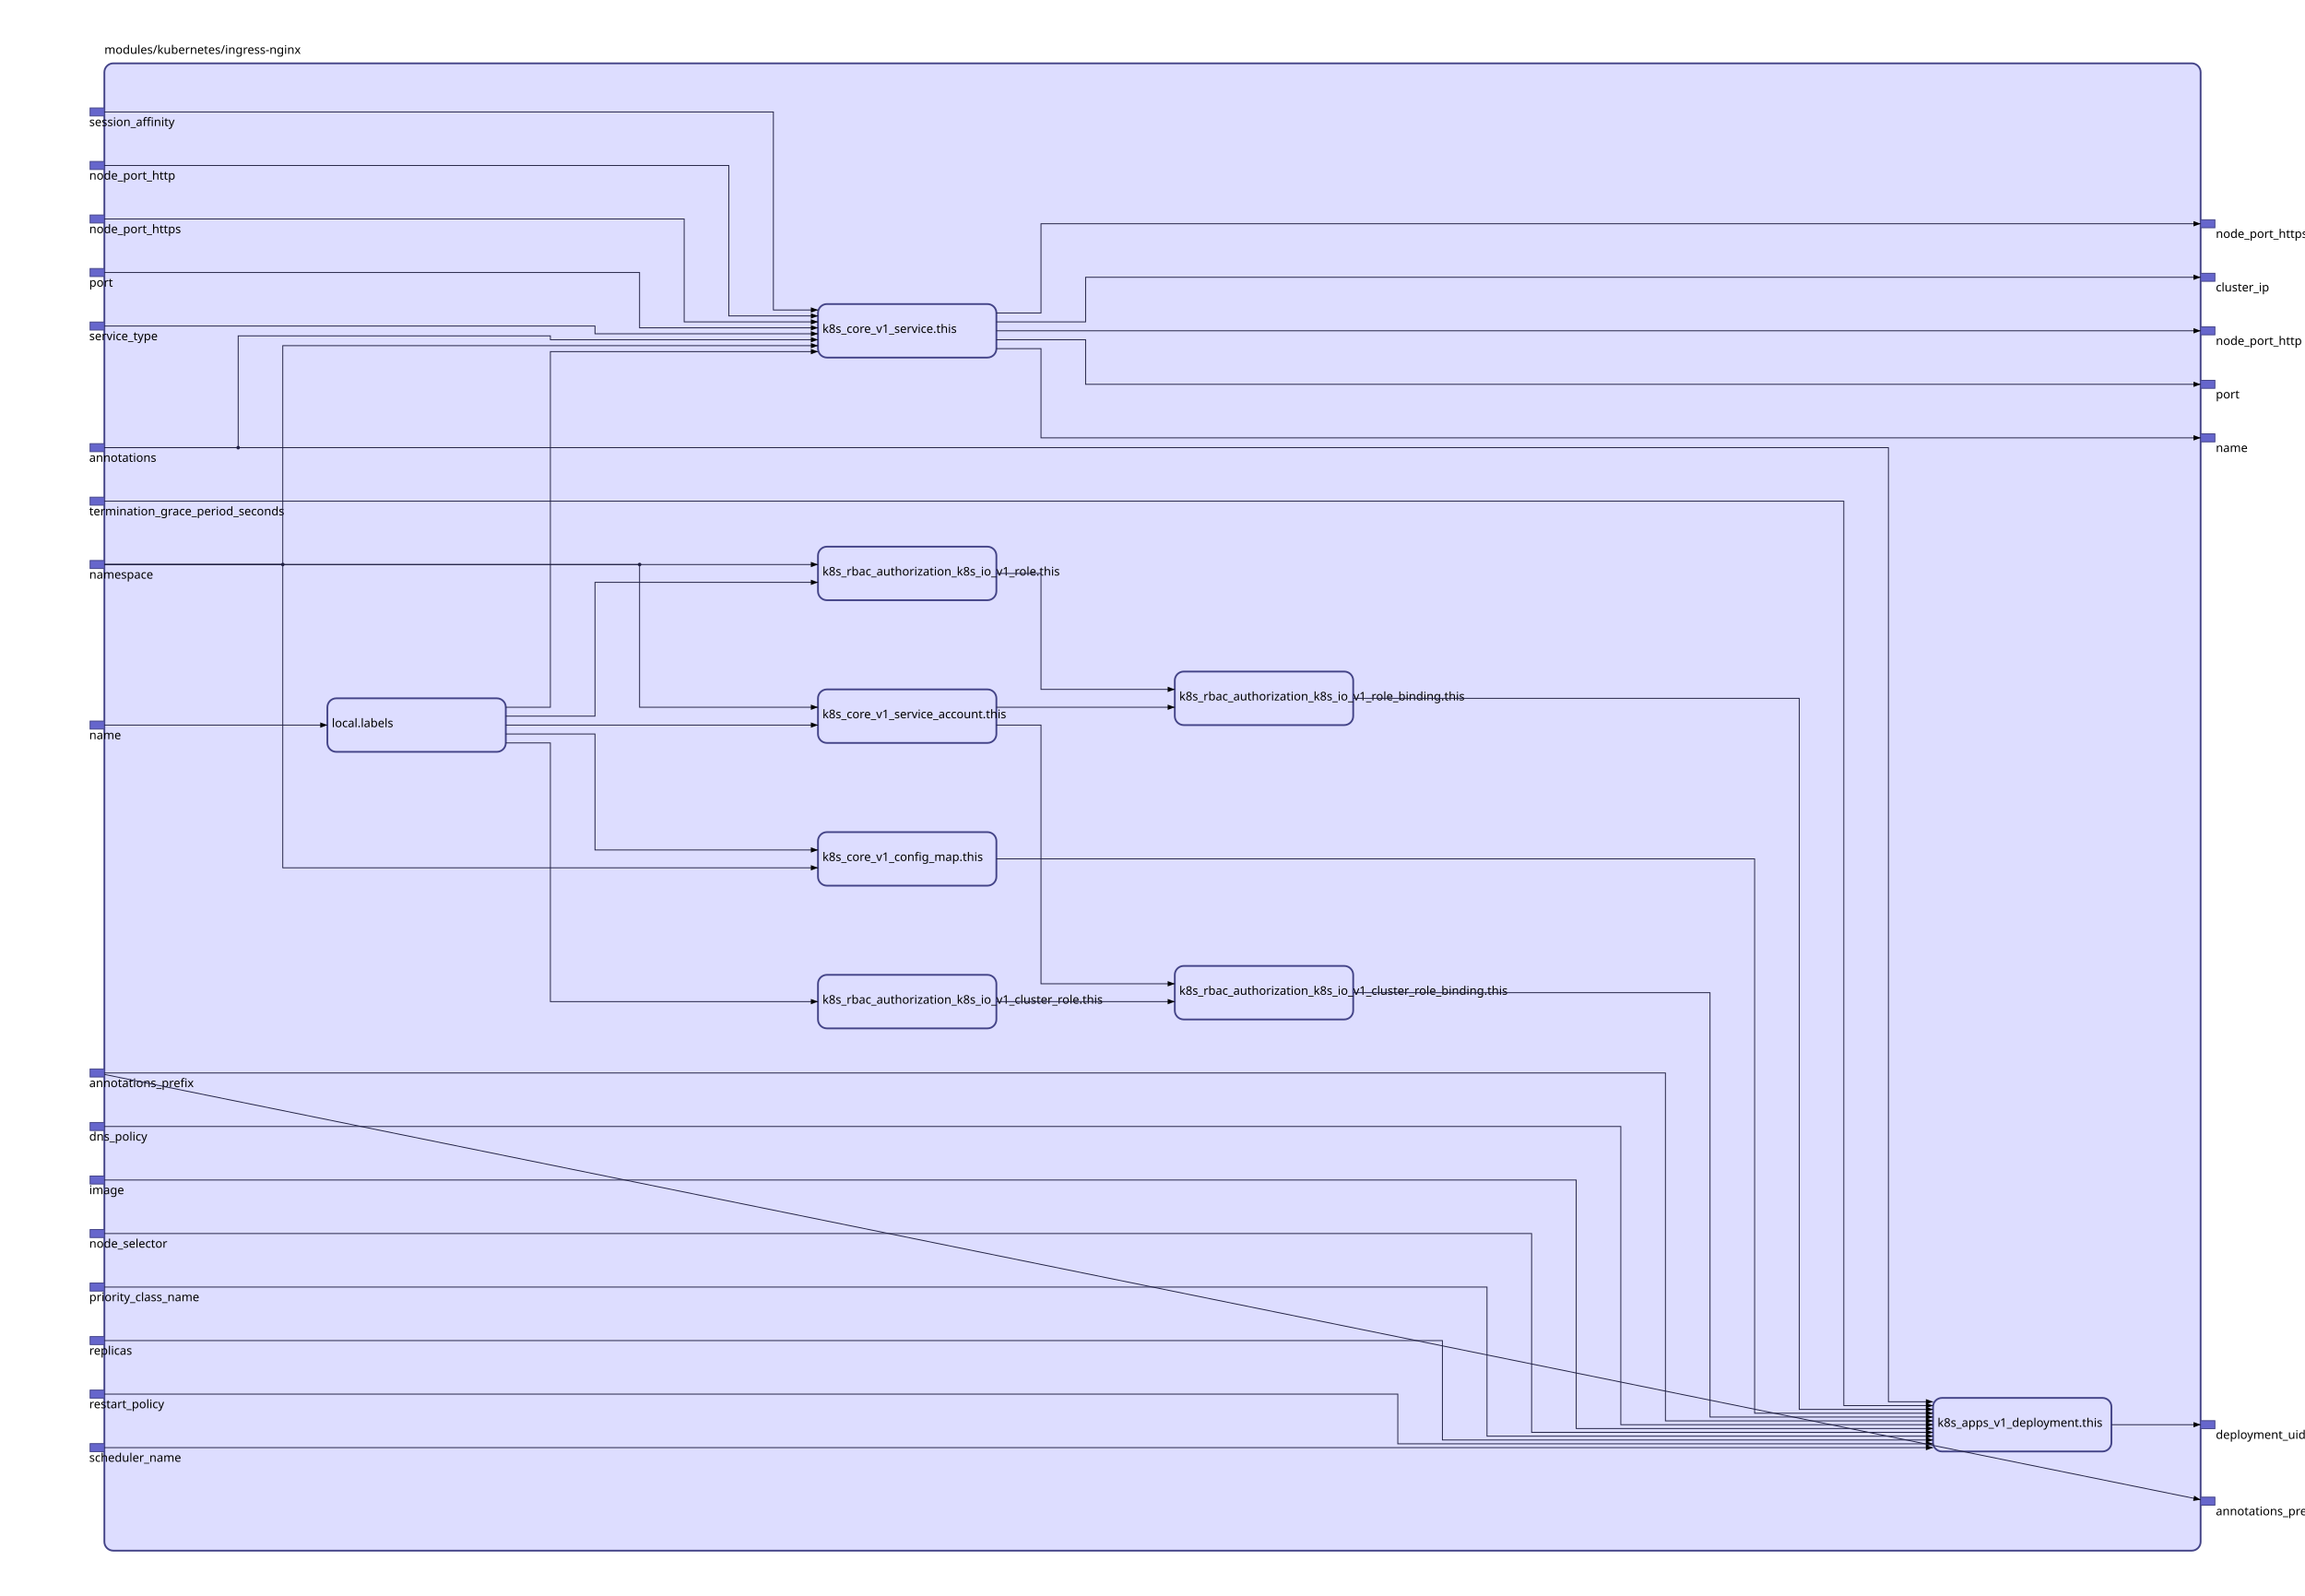
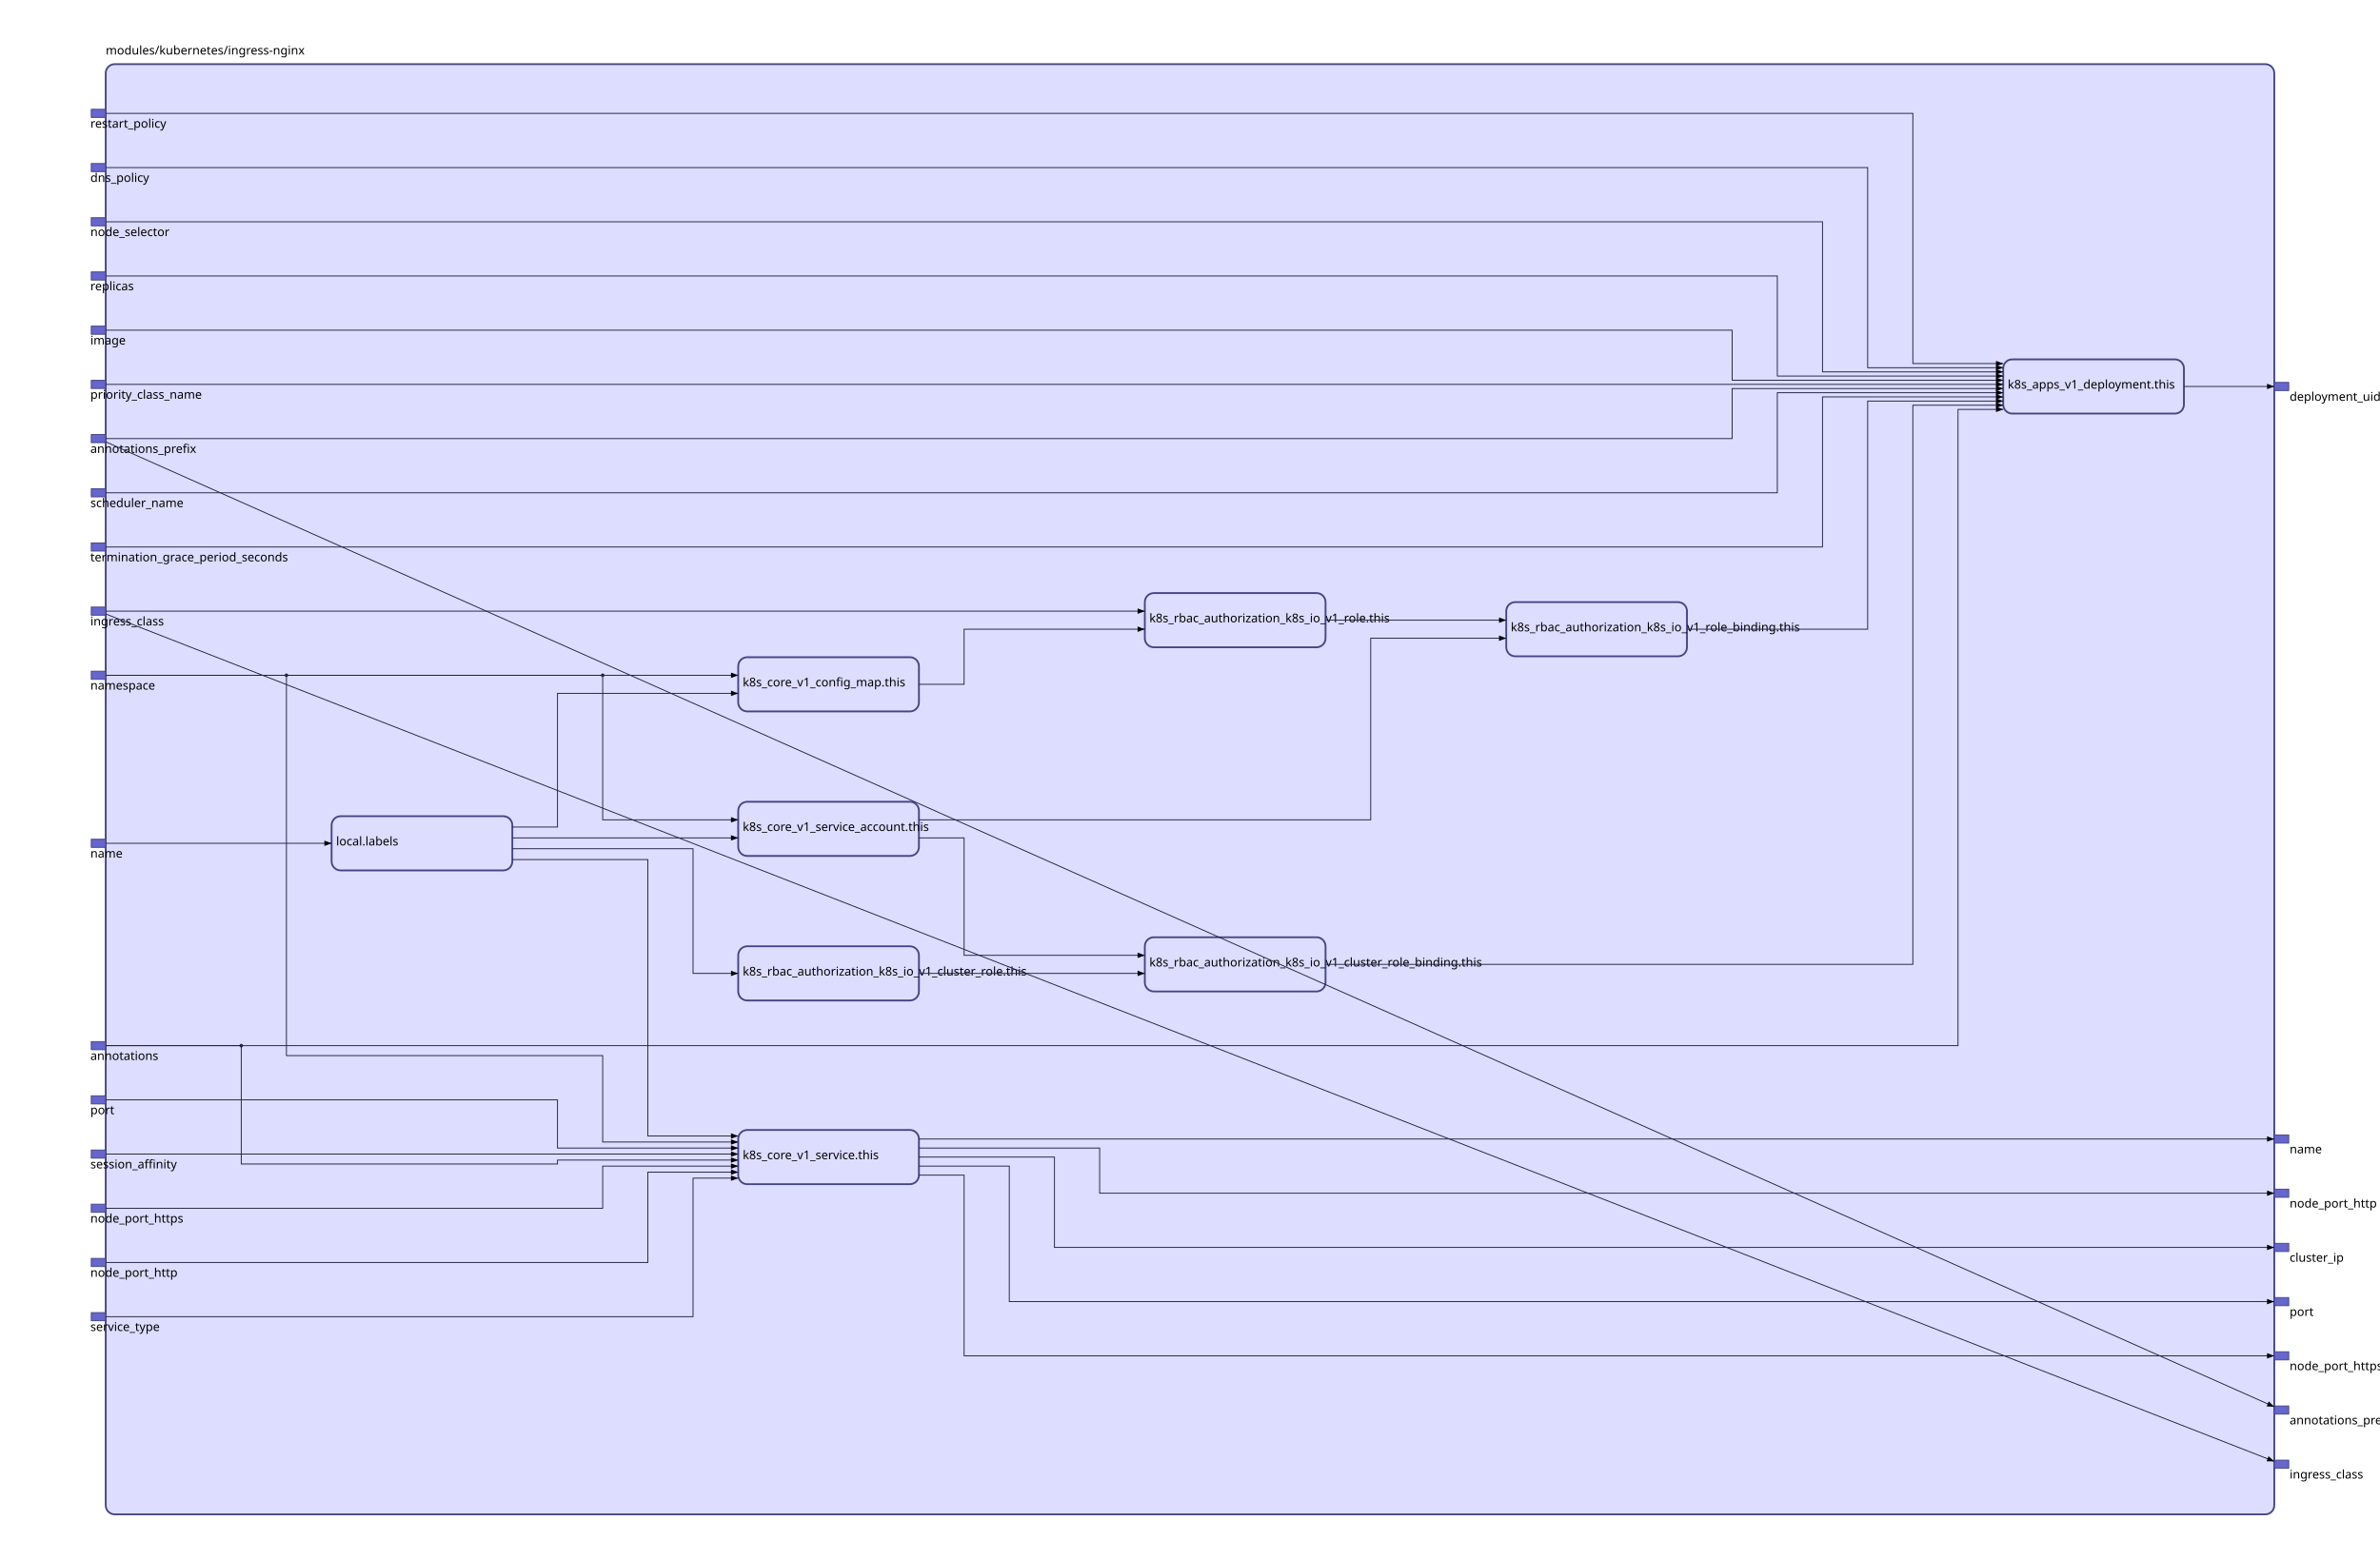
- <svg xmlns="http://www.w3.org/2000/svg" id="sprotty_1" class="sprotty-graph sprotty" tabindex="1002" viewBox="0 0 2584 1788.333">
+ <svg xmlns="http://www.w3.org/2000/svg" id="sprotty_1" class="sprotty-graph sprotty" tabindex="1002" viewBox="0 0 2634 1726.333">
  <style>.elknode {
    stroke: #448;
    stroke-width: 2;
    fill: #ddf;
}

.elkport {
    stroke: #448;
    stroke-width: 1;
    fill: #66c;
}

.elkedge {
    fill: none;
    stroke: #224;
    stroke-width: 1;
    pointer-events: stroke;
}

.elkedge:hover {
    stroke: #88f;
    stroke-width: 10;
}

.elkedge.arrow {
    fill: #336;
}

.elklabel {
    stroke-width: 0;
    stroke: #000;
    fill: #000;
    font-family: sans-serif;
    font-size: 10pt;
    dominant-baseline: hanging;
}

.elklabel:hover {
    font-size: 24pt;
}

.elkjunction {
    stroke: none;
    fill: #224;
}

.selected &gt; rect {
    stroke-width: 3;
}

.mouseover {
    stroke: #88f;
}
/*
 * Copyright (C) 2017 TypeFox and others.
 *
 * Licensed under the Apache License, Version 2.0 (the "License"); you may not use this file except in compliance with the License.
 * You may obtain a copy of the License at http://www.apache.org/licenses/LICENSE-2.0
 */

.sprotty {
    padding: 0px;
    font-family: "Helvetica Neue", Helvetica, Arial, sans-serif;
}

.sprotty-hidden {
    display: block;
    position: absolute;
    width: 0px;
    height: 0px;
}

.sprotty-popup {
    font-family: "Helvetica Neue", Helvetica, Arial, sans-serif;
    position: absolute;
    background: white;
    border-radius: 5px;
    border: 1px solid;
    max-width: 400px;
    min-width: 100px;
}

.sprotty-popup &gt; div {
    margin: 10px;
}

.sprotty-popup-closed {
    display: none;
}
</style>
  <g transform="scale(1) translate(0,0)">
    <g id="sprotty_3" transform="translate(117, 71)" opacity="1">
-       <rect class="elknode" x="0" y="0" rx="10" width="2350" height="1667.333" />
-       <g id="sprotty_5" transform="translate(2050, 1496.119)" opacity="1">
+       <rect class="elknode" x="0" y="0" rx="10" width="2400" height="1605.333" />
+       <g id="sprotty_5" transform="translate(2100, 326.8077)" opacity="1">
        <rect class="elknode" x="0" y="0" rx="10" width="200" height="60" />
        <text id="sprotty_6" class="elklabel" transform="translate(5, 22) translate(0, 0)" opacity="1">k8s_apps_v1_deployment.this</text>
      </g>
-       <g id="sprotty_7" transform="translate(800, 861.8333)" opacity="1">
+       <g id="sprotty_7" transform="translate(700, 656.5)" opacity="1">
        <rect class="elknode" x="0" y="0" rx="10" width="200" height="60" />
        <text id="sprotty_8" class="elklabel" transform="translate(5, 22) translate(0, 0)" opacity="1">k8s_core_v1_config_map.this</text>
      </g>
-       <g id="sprotty_9" transform="translate(800, 269.8333)" opacity="1">
+       <g id="sprotty_9" transform="translate(700, 1179.833)" opacity="1">
        <rect class="elknode" x="0" y="0" rx="10" width="200" height="60" />
        <text id="sprotty_10" class="elklabel" transform="translate(5, 22) translate(0, 0)" opacity="1">k8s_core_v1_service.this</text>
      </g>
-       <g id="sprotty_11" transform="translate(800, 701.8333)" opacity="1">
+       <g id="sprotty_11" transform="translate(700, 816.5)" opacity="1">
        <rect class="elknode" x="0" y="0" rx="10" width="200" height="60" />
        <text id="sprotty_12" class="elklabel" transform="translate(5, 22) translate(0, 0)" opacity="1">k8s_core_v1_service_account.this</text>
      </g>
-       <g id="sprotty_13" transform="translate(800, 1021.833)" opacity="1">
+       <g id="sprotty_13" transform="translate(700, 976.5)" opacity="1">
        <rect class="elknode" x="0" y="0" rx="10" width="200" height="60" />
        <text id="sprotty_14" class="elklabel" transform="translate(5, 22) translate(0, 0)" opacity="1">k8s_rbac_authorization_k8s_io_v1_cluster_role.this</text>
      </g>
-       <g id="sprotty_15" transform="translate(1200, 1011.833)" opacity="1">
+       <g id="sprotty_15" transform="translate(1150, 966.5)" opacity="1">
        <rect class="elknode" x="0" y="0" rx="10" width="200" height="60" />
        <text id="sprotty_16" class="elklabel" transform="translate(5, 22) translate(0, 0)" opacity="1">k8s_rbac_authorization_k8s_io_v1_cluster_role_binding.this</text>
      </g>
-       <g id="sprotty_17" transform="translate(800, 541.8333)" opacity="1">
+       <g id="sprotty_17" transform="translate(1150, 585.5)" opacity="1">
        <rect class="elknode" x="0" y="0" rx="10" width="200" height="60" />
        <text id="sprotty_18" class="elklabel" transform="translate(5, 22) translate(0, 0)" opacity="1">k8s_rbac_authorization_k8s_io_v1_role.this</text>
      </g>
-       <g id="sprotty_19" transform="translate(1200, 681.8333)" opacity="1">
+       <g id="sprotty_19" transform="translate(1550, 595.5)" opacity="1">
        <rect class="elknode" x="0" y="0" rx="10" width="200" height="60" />
        <text id="sprotty_20" class="elklabel" transform="translate(5, 22) translate(0, 0)" opacity="1">k8s_rbac_authorization_k8s_io_v1_role_binding.this</text>
      </g>
-       <g id="sprotty_54" transform="translate(250, 711.8333)" opacity="1">
-         <rect class="elknode" x="0" y="0" rx="10" width="200" height="60" />
-         <text id="sprotty_55" class="elklabel" transform="translate(5, 22) translate(0, 0)" opacity="1">local.labels</text>
-       </g>
-       <g id="sprotty_24" transform="translate(-16, 426.3333)" opacity="1">
-         <rect class="elkport" x="0" y="0" width="16" height="9" />
-         <text id="sprotty_25" class="elklabel" transform="translate(-1, 10) translate(0, 0)" opacity="1">annotations</text>
-       </g>
-       <g id="sprotty_27" transform="translate(-16, 1127.333)" opacity="1">
-         <rect class="elkport" x="0" y="0" width="16" height="9" />
-         <text id="sprotty_28" class="elklabel" transform="translate(-1, 10) translate(0, 0)" opacity="1">annotations_prefix</text>
-       </g>
-       <g id="sprotty_30" transform="translate(-16, 1187.333)" opacity="1">
-         <rect class="elkport" x="0" y="0" width="16" height="9" />
-         <text id="sprotty_31" class="elklabel" transform="translate(-1, 10) translate(0, 0)" opacity="1">dns_policy</text>
-       </g>
-       <g id="sprotty_33" transform="translate(-16, 1247.333)" opacity="1">
-         <rect class="elkport" x="0" y="0" width="16" height="9" />
-         <text id="sprotty_34" class="elklabel" transform="translate(-1, 10) translate(0, 0)" opacity="1">image</text>
-       </g>
-       <g id="sprotty_36" transform="translate(-16, 1307.333)" opacity="1">
-         <rect class="elkport" x="0" y="0" width="16" height="9" />
-         <text id="sprotty_37" class="elklabel" transform="translate(-1, 10) translate(0, 0)" opacity="1">node_selector</text>
-       </g>
-       <g id="sprotty_39" transform="translate(-16, 1367.333)" opacity="1">
-         <rect class="elkport" x="0" y="0" width="16" height="9" />
-         <text id="sprotty_40" class="elklabel" transform="translate(-1, 10) translate(0, 0)" opacity="1">priority_class_name</text>
-       </g>
-       <g id="sprotty_42" transform="translate(-16, 1427.333)" opacity="1">
-         <rect class="elkport" x="0" y="0" width="16" height="9" />
-         <text id="sprotty_43" class="elklabel" transform="translate(-1, 10) translate(0, 0)" opacity="1">replicas</text>
-       </g>
-       <g id="sprotty_45" transform="translate(-16, 1487.333)" opacity="1">
-         <rect class="elkport" x="0" y="0" width="16" height="9" />
-         <text id="sprotty_46" class="elklabel" transform="translate(-1, 10) translate(0, 0)" opacity="1">restart_policy</text>
-       </g>
-       <g id="sprotty_48" transform="translate(-16, 1547.333)" opacity="1">
-         <rect class="elkport" x="0" y="0" width="16" height="9" />
-         <text id="sprotty_49" class="elklabel" transform="translate(-1, 10) translate(0, 0)" opacity="1">scheduler_name</text>
-       </g>
-       <g id="sprotty_51" transform="translate(-16, 486.3333)" opacity="1">
-         <rect class="elkport" x="0" y="0" width="16" height="9" />
-         <text id="sprotty_52" class="elklabel" transform="translate(-1, 10) translate(0, 0)" opacity="1">termination_grace_period_seconds</text>
-       </g>
-       <g id="sprotty_57" transform="translate(-16, 557.3333)" opacity="1">
-         <rect class="elkport" x="0" y="0" width="16" height="9" />
-         <text id="sprotty_58" class="elklabel" transform="translate(-1, 10) translate(0, 0)" opacity="1">namespace</text>
-       </g>
-       <g id="sprotty_63" transform="translate(-16, 110)" opacity="1">
-         <rect class="elkport" x="0" y="0" width="16" height="9" />
-         <text id="sprotty_64" class="elklabel" transform="translate(-1, 10) translate(0, 0)" opacity="1">node_port_http</text>
-       </g>
-       <g id="sprotty_66" transform="translate(-16, 170)" opacity="1">
-         <rect class="elkport" x="0" y="0" width="16" height="9" />
-         <text id="sprotty_67" class="elklabel" transform="translate(-1, 10) translate(0, 0)" opacity="1">node_port_https</text>
-       </g>
-       <g id="sprotty_69" transform="translate(-16, 230)" opacity="1">
-         <rect class="elkport" x="0" y="0" width="16" height="9" />
-         <text id="sprotty_70" class="elklabel" transform="translate(-1, 10) translate(0, 0)" opacity="1">port</text>
-       </g>
-       <g id="sprotty_72" transform="translate(-16, 290)" opacity="1">
-         <rect class="elkport" x="0" y="0" width="16" height="9" />
-         <text id="sprotty_73" class="elklabel" transform="translate(-1, 10) translate(0, 0)" opacity="1">service_type</text>
-       </g>
-       <g id="sprotty_75" transform="translate(-16, 50)" opacity="1">
-         <rect class="elkport" x="0" y="0" width="16" height="9" />
-         <text id="sprotty_76" class="elklabel" transform="translate(-1, 10) translate(0, 0)" opacity="1">session_affinity</text>
-       </g>
-       <g id="sprotty_87" transform="translate(-16, 737.3333)" opacity="1">
-         <rect class="elkport" x="0" y="0" width="16" height="9" />
-         <text id="sprotty_88" class="elklabel" transform="translate(-1, 10) translate(0, 0)" opacity="1">name</text>
-       </g>
-       <g id="sprotty_90" transform="translate(2350, 1607.333)" opacity="1">
-         <rect class="elkport" x="0" y="0" width="16" height="9" />
-         <text id="sprotty_91" class="elklabel" transform="translate(17, 10) translate(0, 0)" opacity="1">annotations_prefix</text>
-       </g>
-       <g id="sprotty_93" transform="translate(2350, 235.3333)" opacity="1">
-         <rect class="elkport" x="0" y="0" width="16" height="9" />
-         <text id="sprotty_94" class="elklabel" transform="translate(17, 10) translate(0, 0)" opacity="1">cluster_ip</text>
-       </g>
-       <g id="sprotty_96" transform="translate(2350, 1521.619)" opacity="1">
-         <rect class="elkport" x="0" y="0" width="16" height="9" />
-         <text id="sprotty_97" class="elklabel" transform="translate(17, 10) translate(0, 0)" opacity="1">deployment_uid</text>
-       </g>
-       <g id="sprotty_99" transform="translate(2350, 415.3333)" opacity="1">
-         <rect class="elkport" x="0" y="0" width="16" height="9" />
-         <text id="sprotty_100" class="elklabel" transform="translate(17, 10) translate(0, 0)" opacity="1">name</text>
-       </g>
-       <g id="sprotty_102" transform="translate(2350, 295.3333)" opacity="1">
-         <rect class="elkport" x="0" y="0" width="16" height="9" />
-         <text id="sprotty_103" class="elklabel" transform="translate(17, 10) translate(0, 0)" opacity="1">node_port_http</text>
-       </g>
-       <g id="sprotty_105" transform="translate(2350, 175.3333)" opacity="1">
-         <rect class="elkport" x="0" y="0" width="16" height="9" />
-         <text id="sprotty_106" class="elklabel" transform="translate(17, 10) translate(0, 0)" opacity="1">node_port_https</text>
-       </g>
-       <g id="sprotty_108" transform="translate(2350, 355.3333)" opacity="1">
-         <rect class="elkport" x="0" y="0" width="16" height="9" />
-         <text id="sprotty_109" class="elklabel" transform="translate(17, 10) translate(0, 0)" opacity="1">port</text>
+       <g id="sprotty_53" transform="translate(250, 832.5)" opacity="1">
+         <rect class="elknode" x="0" y="0" rx="10" width="200" height="60" />
+         <text id="sprotty_54" class="elklabel" transform="translate(5, 22) translate(0, 0)" opacity="1">local.labels</text>
+       </g>
+       <g id="sprotty_23" transform="translate(-16, 1082)" opacity="1">
+         <rect class="elkport" x="0" y="0" width="16" height="9" />
+         <text id="sprotty_24" class="elklabel" transform="translate(-1, 10) translate(0, 0)" opacity="1">annotations</text>
+       </g>
+       <g id="sprotty_26" transform="translate(-16, 410)" opacity="1">
+         <rect class="elkport" x="0" y="0" width="16" height="9" />
+         <text id="sprotty_27" class="elklabel" transform="translate(-1, 10) translate(0, 0)" opacity="1">annotations_prefix</text>
+       </g>
+       <g id="sprotty_29" transform="translate(-16, 110)" opacity="1">
+         <rect class="elkport" x="0" y="0" width="16" height="9" />
+         <text id="sprotty_30" class="elklabel" transform="translate(-1, 10) translate(0, 0)" opacity="1">dns_policy</text>
+       </g>
+       <g id="sprotty_32" transform="translate(-16, 290)" opacity="1">
+         <rect class="elkport" x="0" y="0" width="16" height="9" />
+         <text id="sprotty_33" class="elklabel" transform="translate(-1, 10) translate(0, 0)" opacity="1">image</text>
+       </g>
+       <g id="sprotty_35" transform="translate(-16, 170)" opacity="1">
+         <rect class="elkport" x="0" y="0" width="16" height="9" />
+         <text id="sprotty_36" class="elklabel" transform="translate(-1, 10) translate(0, 0)" opacity="1">node_selector</text>
+       </g>
+       <g id="sprotty_38" transform="translate(-16, 350)" opacity="1">
+         <rect class="elkport" x="0" y="0" width="16" height="9" />
+         <text id="sprotty_39" class="elklabel" transform="translate(-1, 10) translate(0, 0)" opacity="1">priority_class_name</text>
+       </g>
+       <g id="sprotty_41" transform="translate(-16, 230)" opacity="1">
+         <rect class="elkport" x="0" y="0" width="16" height="9" />
+         <text id="sprotty_42" class="elklabel" transform="translate(-1, 10) translate(0, 0)" opacity="1">replicas</text>
+       </g>
+       <g id="sprotty_44" transform="translate(-16, 50)" opacity="1">
+         <rect class="elkport" x="0" y="0" width="16" height="9" />
+         <text id="sprotty_45" class="elklabel" transform="translate(-1, 10) translate(0, 0)" opacity="1">restart_policy</text>
+       </g>
+       <g id="sprotty_47" transform="translate(-16, 470)" opacity="1">
+         <rect class="elkport" x="0" y="0" width="16" height="9" />
+         <text id="sprotty_48" class="elklabel" transform="translate(-1, 10) translate(0, 0)" opacity="1">scheduler_name</text>
+       </g>
+       <g id="sprotty_50" transform="translate(-16, 530)" opacity="1">
+         <rect class="elkport" x="0" y="0" width="16" height="9" />
+         <text id="sprotty_51" class="elklabel" transform="translate(-1, 10) translate(0, 0)" opacity="1">termination_grace_period_seconds</text>
+       </g>
+       <g id="sprotty_56" transform="translate(-16, 672)" opacity="1">
+         <rect class="elkport" x="0" y="0" width="16" height="9" />
+         <text id="sprotty_57" class="elklabel" transform="translate(-1, 10) translate(0, 0)" opacity="1">namespace</text>
+       </g>
+       <g id="sprotty_62" transform="translate(-16, 1322)" opacity="1">
+         <rect class="elkport" x="0" y="0" width="16" height="9" />
+         <text id="sprotty_63" class="elklabel" transform="translate(-1, 10) translate(0, 0)" opacity="1">node_port_http</text>
+       </g>
+       <g id="sprotty_65" transform="translate(-16, 1262)" opacity="1">
+         <rect class="elkport" x="0" y="0" width="16" height="9" />
+         <text id="sprotty_66" class="elklabel" transform="translate(-1, 10) translate(0, 0)" opacity="1">node_port_https</text>
+       </g>
+       <g id="sprotty_68" transform="translate(-16, 1142)" opacity="1">
+         <rect class="elkport" x="0" y="0" width="16" height="9" />
+         <text id="sprotty_69" class="elklabel" transform="translate(-1, 10) translate(0, 0)" opacity="1">port</text>
+       </g>
+       <g id="sprotty_71" transform="translate(-16, 1382)" opacity="1">
+         <rect class="elkport" x="0" y="0" width="16" height="9" />
+         <text id="sprotty_72" class="elklabel" transform="translate(-1, 10) translate(0, 0)" opacity="1">service_type</text>
+       </g>
+       <g id="sprotty_74" transform="translate(-16, 1202)" opacity="1">
+         <rect class="elkport" x="0" y="0" width="16" height="9" />
+         <text id="sprotty_75" class="elklabel" transform="translate(-1, 10) translate(0, 0)" opacity="1">session_affinity</text>
+       </g>
+       <g id="sprotty_83" transform="translate(-16, 601)" opacity="1">
+         <rect class="elkport" x="0" y="0" width="16" height="9" />
+         <text id="sprotty_84" class="elklabel" transform="translate(-1, 10) translate(0, 0)" opacity="1">ingress_class</text>
+       </g>
+       <g id="sprotty_88" transform="translate(-16, 858)" opacity="1">
+         <rect class="elkport" x="0" y="0" width="16" height="9" />
+         <text id="sprotty_89" class="elklabel" transform="translate(-1, 10) translate(0, 0)" opacity="1">name</text>
+       </g>
+       <g id="sprotty_91" transform="translate(2400, 1485.333)" opacity="1">
+         <rect class="elkport" x="0" y="0" width="16" height="9" />
+         <text id="sprotty_92" class="elklabel" transform="translate(17, 10) translate(0, 0)" opacity="1">annotations_prefix</text>
+       </g>
+       <g id="sprotty_94" transform="translate(2400, 1305.333)" opacity="1">
+         <rect class="elkport" x="0" y="0" width="16" height="9" />
+         <text id="sprotty_95" class="elklabel" transform="translate(17, 10) translate(0, 0)" opacity="1">cluster_ip</text>
+       </g>
+       <g id="sprotty_97" transform="translate(2400, 352.3077)" opacity="1">
+         <rect class="elkport" x="0" y="0" width="16" height="9" />
+         <text id="sprotty_98" class="elklabel" transform="translate(17, 10) translate(0, 0)" opacity="1">deployment_uid</text>
+       </g>
+       <g id="sprotty_100" transform="translate(2400, 1545.333)" opacity="1">
+         <rect class="elkport" x="0" y="0" width="16" height="9" />
+         <text id="sprotty_101" class="elklabel" transform="translate(17, 10) translate(0, 0)" opacity="1">ingress_class</text>
+       </g>
+       <g id="sprotty_103" transform="translate(2400, 1185.333)" opacity="1">
+         <rect class="elkport" x="0" y="0" width="16" height="9" />
+         <text id="sprotty_104" class="elklabel" transform="translate(17, 10) translate(0, 0)" opacity="1">name</text>
+       </g>
+       <g id="sprotty_106" transform="translate(2400, 1245.333)" opacity="1">
+         <rect class="elkport" x="0" y="0" width="16" height="9" />
+         <text id="sprotty_107" class="elklabel" transform="translate(17, 10) translate(0, 0)" opacity="1">node_port_http</text>
+       </g>
+       <g id="sprotty_109" transform="translate(2400, 1425.333)" opacity="1">
+         <rect class="elkport" x="0" y="0" width="16" height="9" />
+         <text id="sprotty_110" class="elklabel" transform="translate(17, 10) translate(0, 0)" opacity="1">node_port_https</text>
+       </g>
+       <g id="sprotty_112" transform="translate(2400, 1365.333)" opacity="1">
+         <rect class="elkport" x="0" y="0" width="16" height="9" />
+         <text id="sprotty_113" class="elklabel" transform="translate(17, 10) translate(0, 0)" opacity="1">port</text>
      </g>
      <text id="sprotty_4" class="elklabel" transform="translate(0, -21) translate(0, 0)" opacity="1">modules/kubernetes/ingress-nginx</text>
      <g id="sprotty_21" class="sprotty-edge" opacity="1">
-         <path class="elkedge" d="M 1000,891.833 L 1850,891.833 L 1850,1513.262 L 2050,1513.262" />
-         <path class="edge arrow" d="M 0,0 L 8,-3 L 8,3 Z" transform="rotate(180 2050 1513.262) translate(2050 1513.262)" />
+         <path class="elkedge" d="M 1350,996.5 L 2000,996.5 L 2000,377.577 L 2100,377.577" />
+         <path class="edge arrow" d="M 0,0 L 8,-3 L 8,3 Z" transform="rotate(180 2100 377.5769) translate(2100 377.5769)" />
      </g>
      <g id="sprotty_22" class="sprotty-edge" opacity="1">
-         <path class="elkedge" d="M 1400,1041.833 L 1800,1041.833 L 1800,1517.548 L 2050,1517.548" />
-         <path class="edge arrow" d="M 0,0 L 8,-3 L 8,3 Z" transform="rotate(180 2050 1517.548) translate(2050 1517.548)" />
-       </g>
-       <g id="sprotty_23" class="sprotty-edge" opacity="1">
-         <path class="elkedge" d="M 1400,711.833 L 1900,711.833 L 1900,1508.976 L 2050,1508.976" />
-         <path class="edge arrow" d="M 0,0 L 8,-3 L 8,3 Z" transform="rotate(180 2050 1508.976) translate(2050 1508.976)" />
-       </g>
-       <g id="sprotty_26" class="sprotty-edge" opacity="1">
-         <path class="elkedge" d="M 0,430.833 L 2000,430.833 L 2000,1500.405 L 2050,1500.405" />
-         <path class="edge arrow" d="M 0,0 L 8,-3 L 8,3 Z" transform="rotate(180 2050 1500.405) translate(2050 1500.405)" />
-       </g>
-       <g id="sprotty_29" class="sprotty-edge" opacity="1">
-         <path class="elkedge" d="M 0,1131.833 L 1750,1131.833 L 1750,1521.833 L 2050,1521.833" />
-         <path class="edge arrow" d="M 0,0 L 8,-3 L 8,3 Z" transform="rotate(180 2050 1521.833) translate(2050 1521.833)" />
-       </g>
-       <g id="sprotty_32" class="sprotty-edge" opacity="1">
-         <path class="elkedge" d="M 0,1191.833 L 1700,1191.833 L 1700,1526.119 L 2050,1526.119" />
-         <path class="edge arrow" d="M 0,0 L 8,-3 L 8,3 Z" transform="rotate(180 2050 1526.119) translate(2050 1526.119)" />
-       </g>
-       <g id="sprotty_35" class="sprotty-edge" opacity="1">
-         <path class="elkedge" d="M 0,1251.833 L 1650,1251.833 L 1650,1530.405 L 2050,1530.405" />
-         <path class="edge arrow" d="M 0,0 L 8,-3 L 8,3 Z" transform="rotate(180 2050 1530.405) translate(2050 1530.405)" />
-       </g>
-       <g id="sprotty_38" class="sprotty-edge" opacity="1">
-         <path class="elkedge" d="M 0,1311.833 L 1600,1311.833 L 1600,1534.69 L 2050,1534.69" />
-         <path class="edge arrow" d="M 0,0 L 8,-3 L 8,3 Z" transform="rotate(180 2050 1534.69) translate(2050 1534.69)" />
-       </g>
-       <g id="sprotty_41" class="sprotty-edge" opacity="1">
-         <path class="elkedge" d="M 0,1371.833 L 1550,1371.833 L 1550,1538.976 L 2050,1538.976" />
-         <path class="edge arrow" d="M 0,0 L 8,-3 L 8,3 Z" transform="rotate(180 2050 1538.976) translate(2050 1538.976)" />
-       </g>
-       <g id="sprotty_44" class="sprotty-edge" opacity="1">
-         <path class="elkedge" d="M 0,1431.833 L 1500,1431.833 L 1500,1543.262 L 2050,1543.262" />
-         <path class="edge arrow" d="M 0,0 L 8,-3 L 8,3 Z" transform="rotate(180 2050 1543.262) translate(2050 1543.262)" />
-       </g>
-       <g id="sprotty_47" class="sprotty-edge" opacity="1">
-         <path class="elkedge" d="M 0,1491.833 L 1450,1491.833 L 1450,1547.548 L 2050,1547.548" />
-         <path class="edge arrow" d="M 0,0 L 8,-3 L 8,3 Z" transform="rotate(180 2050 1547.548) translate(2050 1547.548)" />
-       </g>
-       <g id="sprotty_50" class="sprotty-edge" opacity="1">
-         <path class="elkedge" d="M 0,1551.833 L 2050,1551.833" />
-         <path class="edge arrow" d="M 0,0 L 8,-3 L 8,3 Z" transform="rotate(180 2050 1551.833) translate(2050 1551.833)" />
-       </g>
-       <g id="sprotty_53" class="sprotty-edge" opacity="1">
-         <path class="elkedge" d="M 0,490.833 L 1950,490.833 L 1950,1504.69 L 2050,1504.69" />
-         <path class="edge arrow" d="M 0,0 L 8,-3 L 8,3 Z" transform="rotate(180 2050 1504.69) translate(2050 1504.69)" />
-       </g>
-       <g id="sprotty_56" class="sprotty-edge" opacity="1">
-         <path class="elkedge" d="M 450,751.833 L 550,751.833 L 550,881.833 L 800,881.833" />
-         <path class="edge arrow" d="M 0,0 L 8,-3 L 8,3 Z" transform="rotate(180 800 881.8333) translate(800 881.8333)" />
+         <path class="elkedge" d="M 1750,625.5 L 1950,625.5 L 1950,372.962 L 2100,372.962" />
+         <path class="edge arrow" d="M 0,0 L 8,-3 L 8,3 Z" transform="rotate(180 2100 372.9615) translate(2100 372.9615)" />
+       </g>
+       <g id="sprotty_25" class="sprotty-edge" opacity="1">
+         <path class="elkedge" d="M 0,1086.5 L 2050,1086.5 L 2050,382.192 L 2100,382.192" />
+         <path class="edge arrow" d="M 0,0 L 8,-3 L 8,3 Z" transform="rotate(180 2100 382.1923) translate(2100 382.1923)" />
+       </g>
+       <g id="sprotty_28" class="sprotty-edge" opacity="1">
+         <path class="elkedge" d="M 0,414.5 L 1800,414.5 L 1800,359.115 L 2100,359.115" />
+         <path class="edge arrow" d="M 0,0 L 8,-3 L 8,3 Z" transform="rotate(180 2100 359.1154) translate(2100 359.1154)" />
+       </g>
+       <g id="sprotty_31" class="sprotty-edge" opacity="1">
+         <path class="elkedge" d="M 0,114.5 L 1950,114.5 L 1950,336.038 L 2100,336.038" />
+         <path class="edge arrow" d="M 0,0 L 8,-3 L 8,3 Z" transform="rotate(180 2100 336.0385) translate(2100 336.0385)" />
+       </g>
+       <g id="sprotty_34" class="sprotty-edge" opacity="1">
+         <path class="elkedge" d="M 0,294.5 L 1800,294.5 L 1800,349.885 L 2100,349.885" />
+         <path class="edge arrow" d="M 0,0 L 8,-3 L 8,3 Z" transform="rotate(180 2100 349.8846) translate(2100 349.8846)" />
+       </g>
+       <g id="sprotty_37" class="sprotty-edge" opacity="1">
+         <path class="elkedge" d="M 0,174.5 L 1900,174.5 L 1900,340.654 L 2100,340.654" />
+         <path class="edge arrow" d="M 0,0 L 8,-3 L 8,3 Z" transform="rotate(180 2100 340.6538) translate(2100 340.6538)" />
+       </g>
+       <g id="sprotty_40" class="sprotty-edge" opacity="1">
+         <path class="elkedge" d="M 0,354.5 L 2100,354.5" />
+         <path class="edge arrow" d="M 0,0 L 8,-3 L 8,3 Z" transform="rotate(180 2100 354.5) translate(2100 354.5)" />
+       </g>
+       <g id="sprotty_43" class="sprotty-edge" opacity="1">
+         <path class="elkedge" d="M 0,234.5 L 1850,234.5 L 1850,345.269 L 2100,345.269" />
+         <path class="edge arrow" d="M 0,0 L 8,-3 L 8,3 Z" transform="rotate(180 2100 345.2692) translate(2100 345.2692)" />
+       </g>
+       <g id="sprotty_46" class="sprotty-edge" opacity="1">
+         <path class="elkedge" d="M 0,54.5 L 2000,54.5 L 2000,331.423 L 2100,331.423" />
+         <path class="edge arrow" d="M 0,0 L 8,-3 L 8,3 Z" transform="rotate(180 2100 331.4231) translate(2100 331.4231)" />
+       </g>
+       <g id="sprotty_49" class="sprotty-edge" opacity="1">
+         <path class="elkedge" d="M 0,474.5 L 1850,474.5 L 1850,363.731 L 2100,363.731" />
+         <path class="edge arrow" d="M 0,0 L 8,-3 L 8,3 Z" transform="rotate(180 2100 363.7308) translate(2100 363.7308)" />
+       </g>
+       <g id="sprotty_52" class="sprotty-edge" opacity="1">
+         <path class="elkedge" d="M 0,534.5 L 1900,534.5 L 1900,368.346 L 2100,368.346" />
+         <path class="edge arrow" d="M 0,0 L 8,-3 L 8,3 Z" transform="rotate(180 2100 368.3462) translate(2100 368.3462)" />
+       </g>
+       <g id="sprotty_55" class="sprotty-edge" opacity="1">
+         <path class="elkedge" d="M 450,844.5 L 500,844.5 L 500,696.5 L 700,696.5" />
+         <path class="edge arrow" d="M 0,0 L 8,-3 L 8,3 Z" transform="rotate(180 700 696.5) translate(700 696.5)" />
+       </g>
+       <g id="sprotty_58" class="sprotty-edge" opacity="1">
+         <path class="elkedge" d="M 0,676.5 L 700,676.5" />
+         <path class="edge arrow" d="M 0,0 L 8,-3 L 8,3 Z" transform="rotate(180 700 676.5) translate(700 676.5)" />
      </g>
      <g id="sprotty_59" class="sprotty-edge" opacity="1">
-         <path class="elkedge" d="M 0,561.833 L 200,561.833 L 200,901.833 L 800,901.833" />
-         <path class="edge arrow" d="M 0,0 L 8,-3 L 8,3 Z" transform="rotate(180 800 901.8333) translate(800 901.8333)" />
-         <g id="sprotty_59_j0" transform="translate(200, 561.8333)" opacity="1">
+         <path class="elkedge" d="M 450,880.5 L 600,880.5 L 600,1186.5 L 700,1186.5" />
+         <path class="edge arrow" d="M 0,0 L 8,-3 L 8,3 Z" transform="rotate(180 700 1186.5) translate(700 1186.5)" />
+       </g>
+       <g id="sprotty_60" class="sprotty-edge" opacity="1">
+         <path class="elkedge" d="M 0,1086.5 L 150,1086.5 L 150,1217.5 L 500,1217.5 L 500,1213.167 L 700,1213.167" />
+         <path class="edge arrow" d="M 0,0 L 8,-3 L 8,3 Z" transform="rotate(180 700 1213.167) translate(700 1213.167)" />
+         <g id="sprotty_60_j0" transform="translate(150, 1086.5)" opacity="1">
          <circle class="elkjunction" r="2" />
        </g>
      </g>
-       <g id="sprotty_60" class="sprotty-edge" opacity="1">
-         <path class="elkedge" d="M 450,721.833 L 500,721.833 L 500,323.167 L 800,323.167" />
-         <path class="edge arrow" d="M 0,0 L 8,-3 L 8,3 Z" transform="rotate(-180 800 323.1667) translate(800 323.1667)" />
-       </g>
      <g id="sprotty_61" class="sprotty-edge" opacity="1">
-         <path class="elkedge" d="M 0,430.833 L 150,430.833 L 150,305.5 L 500,305.5 L 500,309.833 L 800,309.833" />
-         <path class="edge arrow" d="M 0,0 L 8,-3 L 8,3 Z" transform="rotate(180 800 309.8333) translate(800 309.8333)" />
-         <g id="sprotty_61_j0" transform="translate(150, 430.8333)" opacity="1">
+         <path class="elkedge" d="M 0,676.5 L 200,676.5 L 200,1097.5 L 550,1097.5 L 550,1193.167 L 700,1193.167" />
+         <path class="edge arrow" d="M 0,0 L 8,-3 L 8,3 Z" transform="rotate(180 700 1193.167) translate(700 1193.167)" />
+         <g id="sprotty_61_j0" transform="translate(200, 676.5)" opacity="1">
          <circle class="elkjunction" r="2" />
        </g>
      </g>
-       <g id="sprotty_62" class="sprotty-edge" opacity="1">
-         <path class="elkedge" d="M 0,561.833 L 200,561.833 L 200,316.5 L 800,316.5" />
-         <path class="edge arrow" d="M 0,0 L 8,-3 L 8,3 Z" transform="rotate(180 800 316.5) translate(800 316.5)" />
-       </g>
-       <g id="sprotty_65" class="sprotty-edge" opacity="1">
-         <path class="elkedge" d="M 0,114.5 L 700,114.5 L 700,283.167 L 800,283.167" />
-         <path class="edge arrow" d="M 0,0 L 8,-3 L 8,3 Z" transform="rotate(-180 800 283.1667) translate(800 283.1667)" />
-       </g>
-       <g id="sprotty_68" class="sprotty-edge" opacity="1">
-         <path class="elkedge" d="M 0,174.5 L 650,174.5 L 650,289.833 L 800,289.833" />
-         <path class="edge arrow" d="M 0,0 L 8,-3 L 8,3 Z" transform="rotate(180 800 289.8333) translate(800 289.8333)" />
-       </g>
-       <g id="sprotty_71" class="sprotty-edge" opacity="1">
-         <path class="elkedge" d="M 0,234.5 L 600,234.5 L 600,296.5 L 800,296.5" />
-         <path class="edge arrow" d="M 0,0 L 8,-3 L 8,3 Z" transform="rotate(180 800 296.5) translate(800 296.5)" />
-       </g>
-       <g id="sprotty_74" class="sprotty-edge" opacity="1">
-         <path class="elkedge" d="M 0,294.5 L 550,294.5 L 550,303.167 L 800,303.167" />
-         <path class="edge arrow" d="M 0,0 L 8,-3 L 8,3 Z" transform="rotate(-180 800 303.1667) translate(800 303.1667)" />
+       <g id="sprotty_64" class="sprotty-edge" opacity="1">
+         <path class="elkedge" d="M 0,1326.5 L 600,1326.5 L 600,1226.5 L 700,1226.5" />
+         <path class="edge arrow" d="M 0,0 L 8,-3 L 8,3 Z" transform="rotate(180 700 1226.5) translate(700 1226.5)" />
+       </g>
+       <g id="sprotty_67" class="sprotty-edge" opacity="1">
+         <path class="elkedge" d="M 0,1266.5 L 550,1266.5 L 550,1219.833 L 700,1219.833" />
+         <path class="edge arrow" d="M 0,0 L 8,-3 L 8,3 Z" transform="rotate(180 700 1219.833) translate(700 1219.833)" />
+       </g>
+       <g id="sprotty_70" class="sprotty-edge" opacity="1">
+         <path class="elkedge" d="M 0,1146.5 L 500,1146.5 L 500,1199.833 L 700,1199.833" />
+         <path class="edge arrow" d="M 0,0 L 8,-3 L 8,3 Z" transform="rotate(180 700 1199.833) translate(700 1199.833)" />
+       </g>
+       <g id="sprotty_73" class="sprotty-edge" opacity="1">
+         <path class="elkedge" d="M 0,1386.5 L 650,1386.5 L 650,1233.167 L 700,1233.167" />
+         <path class="edge arrow" d="M 0,0 L 8,-3 L 8,3 Z" transform="rotate(180 700 1233.167) translate(700 1233.167)" />
+       </g>
+       <g id="sprotty_76" class="sprotty-edge" opacity="1">
+         <path class="elkedge" d="M 0,1206.5 L 700,1206.5" />
+         <path class="edge arrow" d="M 0,0 L 8,-3 L 8,3 Z" transform="rotate(180 700 1206.5) translate(700 1206.5)" />
      </g>
      <g id="sprotty_77" class="sprotty-edge" opacity="1">
-         <path class="elkedge" d="M 0,54.5 L 750,54.5 L 750,276.5 L 800,276.5" />
-         <path class="edge arrow" d="M 0,0 L 8,-3 L 8,3 Z" transform="rotate(180 800 276.5) translate(800 276.5)" />
+         <path class="elkedge" d="M 450,856.5 L 700,856.5" />
+         <path class="edge arrow" d="M 0,0 L 8,-3 L 8,3 Z" transform="rotate(180 700 856.5) translate(700 856.5)" />
      </g>
      <g id="sprotty_78" class="sprotty-edge" opacity="1">
-         <path class="elkedge" d="M 450,741.833 L 800,741.833" />
-         <path class="edge arrow" d="M 0,0 L 8,-3 L 8,3 Z" transform="rotate(180 800 741.8333) translate(800 741.8333)" />
-       </g>
-       <g id="sprotty_79" class="sprotty-edge" opacity="1">
-         <path class="elkedge" d="M 0,561.833 L 600,561.833 L 600,721.833 L 800,721.833" />
-         <path class="edge arrow" d="M 0,0 L 8,-3 L 8,3 Z" transform="rotate(180 800 721.8333) translate(800 721.8333)" />
-         <g id="sprotty_79_j0" transform="translate(600, 561.8333)" opacity="1">
+         <path class="elkedge" d="M 0,676.5 L 550,676.5 L 550,836.5 L 700,836.5" />
+         <path class="edge arrow" d="M 0,0 L 8,-3 L 8,3 Z" transform="rotate(180 700 836.5) translate(700 836.5)" />
+         <g id="sprotty_78_j0" transform="translate(550, 676.5)" opacity="1">
          <circle class="elkjunction" r="2" />
        </g>
      </g>
+       <g id="sprotty_79" class="sprotty-edge" opacity="1">
+         <path class="elkedge" d="M 450,868.5 L 650,868.5 L 650,1006.5 L 700,1006.5" />
+         <path class="edge arrow" d="M 0,0 L 8,-3 L 8,3 Z" transform="rotate(180 700 1006.5) translate(700 1006.5)" />
+       </g>
      <g id="sprotty_80" class="sprotty-edge" opacity="1">
-         <path class="elkedge" d="M 450,761.833 L 500,761.833 L 500,1051.833 L 800,1051.833" />
-         <path class="edge arrow" d="M 0,0 L 8,-3 L 8,3 Z" transform="rotate(180 800 1051.833) translate(800 1051.833)" />
+         <path class="elkedge" d="M 900,856.5 L 950,856.5 L 950,986.5 L 1150,986.5" />
+         <path class="edge arrow" d="M 0,0 L 8,-3 L 8,3 Z" transform="rotate(180 1150 986.5) translate(1150 986.5)" />
      </g>
      <g id="sprotty_81" class="sprotty-edge" opacity="1">
-         <path class="elkedge" d="M 1000,741.833 L 1050,741.833 L 1050,1031.833 L 1200,1031.833" />
-         <path class="edge arrow" d="M 0,0 L 8,-3 L 8,3 Z" transform="rotate(180 1200 1031.833) translate(1200 1031.833)" />
+         <path class="elkedge" d="M 900,1006.5 L 1150,1006.5" />
+         <path class="edge arrow" d="M 0,0 L 8,-3 L 8,3 Z" transform="rotate(180 1150 1006.5) translate(1150 1006.5)" />
      </g>
      <g id="sprotty_82" class="sprotty-edge" opacity="1">
-         <path class="elkedge" d="M 1000,1051.833 L 1200,1051.833" />
-         <path class="edge arrow" d="M 0,0 L 8,-3 L 8,3 Z" transform="rotate(180 1200 1051.833) translate(1200 1051.833)" />
-       </g>
-       <g id="sprotty_83" class="sprotty-edge" opacity="1">
-         <path class="elkedge" d="M 450,731.833 L 550,731.833 L 550,581.833 L 800,581.833" />
-         <path class="edge arrow" d="M 0,0 L 8,-3 L 8,3 Z" transform="rotate(180 800 581.8333) translate(800 581.8333)" />
-       </g>
-       <g id="sprotty_84" class="sprotty-edge" opacity="1">
-         <path class="elkedge" d="M 0,561.833 L 800,561.833" />
-         <path class="edge arrow" d="M 0,0 L 8,-3 L 8,3 Z" transform="rotate(180 800 561.8333) translate(800 561.8333)" />
+         <path class="elkedge" d="M 900,686.5 L 950,686.5 L 950,625.5 L 1150,625.5" />
+         <path class="edge arrow" d="M 0,0 L 8,-3 L 8,3 Z" transform="rotate(180 1150 625.5) translate(1150 625.5)" />
      </g>
      <g id="sprotty_85" class="sprotty-edge" opacity="1">
-         <path class="elkedge" d="M 1000,721.833 L 1200,721.833" />
-         <path class="edge arrow" d="M 0,0 L 8,-3 L 8,3 Z" transform="rotate(180 1200 721.8333) translate(1200 721.8333)" />
+         <path class="elkedge" d="M 0,605.5 L 1150,605.5" />
+         <path class="edge arrow" d="M 0,0 L 8,-3 L 8,3 Z" transform="rotate(180 1150 605.5) translate(1150 605.5)" />
      </g>
      <g id="sprotty_86" class="sprotty-edge" opacity="1">
-         <path class="elkedge" d="M 1000,571.833 L 1050,571.833 L 1050,701.833 L 1200,701.833" />
-         <path class="edge arrow" d="M 0,0 L 8,-3 L 8,3 Z" transform="rotate(180 1200 701.8333) translate(1200 701.8333)" />
-       </g>
-       <g id="sprotty_89" class="sprotty-edge" opacity="1">
-         <path class="elkedge" d="M 0,741.833 L 250,741.833" />
-         <path class="edge arrow" d="M 0,0 L 8,-3 L 8,3 Z" transform="rotate(180 250 741.8333) translate(250 741.8333)" />
-       </g>
-       <g id="sprotty_92" class="sprotty-edge" opacity="1">
-         <path class="elkedge" d="M 0,1133.456 L 2350,1610.21" />
-         <path class="edge arrow" d="M 0,0 L 8,-3 L 8,3 Z" transform="rotate(-168.5318 2350 1610.21) translate(2350 1610.21)" />
-       </g>
-       <g id="sprotty_95" class="sprotty-edge" opacity="1">
-         <path class="elkedge" d="M 1000,289.833 L 1100,289.833 L 1100,239.833 L 2350,239.833" />
-         <path class="edge arrow" d="M 0,0 L 8,-3 L 8,3 Z" transform="rotate(180 2350 239.8333) translate(2350 239.8333)" />
-       </g>
-       <g id="sprotty_98" class="sprotty-edge" opacity="1">
-         <path class="elkedge" d="M 2250,1526.119 L 2350,1526.119" />
-         <path class="edge arrow" d="M 0,0 L 8,-3 L 8,3 Z" transform="rotate(180 2350 1526.119) translate(2350 1526.119)" />
-       </g>
-       <g id="sprotty_101" class="sprotty-edge" opacity="1">
-         <path class="elkedge" d="M 1000,319.833 L 1050,319.833 L 1050,419.833 L 2350,419.833" />
-         <path class="edge arrow" d="M 0,0 L 8,-3 L 8,3 Z" transform="rotate(180 2350 419.8333) translate(2350 419.8333)" />
-       </g>
-       <g id="sprotty_104" class="sprotty-edge" opacity="1">
-         <path class="elkedge" d="M 1000,299.833 L 2350,299.833" />
-         <path class="edge arrow" d="M 0,0 L 8,-3 L 8,3 Z" transform="rotate(180 2350 299.8333) translate(2350 299.8333)" />
-       </g>
-       <g id="sprotty_107" class="sprotty-edge" opacity="1">
-         <path class="elkedge" d="M 1000,279.833 L 1050,279.833 L 1050,179.833 L 2350,179.833" />
-         <path class="edge arrow" d="M 0,0 L 8,-3 L 8,3 Z" transform="rotate(180 2350 179.8333) translate(2350 179.8333)" />
-       </g>
-       <g id="sprotty_110" class="sprotty-edge" opacity="1">
-         <path class="elkedge" d="M 1000,309.833 L 1100,309.833 L 1100,359.833 L 2350,359.833" />
-         <path class="edge arrow" d="M 0,0 L 8,-3 L 8,3 Z" transform="rotate(180 2350 359.8333) translate(2350 359.8333)" />
+         <path class="elkedge" d="M 900,836.5 L 1400,836.5 L 1400,635.5 L 1550,635.5" />
+         <path class="edge arrow" d="M 0,0 L 8,-3 L 8,3 Z" transform="rotate(180 1550 635.5) translate(1550 635.5)" />
+       </g>
+       <g id="sprotty_87" class="sprotty-edge" opacity="1">
+         <path class="elkedge" d="M 1350,615.5 L 1550,615.5" />
+         <path class="edge arrow" d="M 0,0 L 8,-3 L 8,3 Z" transform="rotate(180 1550 615.5) translate(1550 615.5)" />
+       </g>
+       <g id="sprotty_90" class="sprotty-edge" opacity="1">
+         <path class="elkedge" d="M 0,862.5 L 250,862.5" />
+         <path class="edge arrow" d="M 0,0 L 8,-3 L 8,3 Z" transform="rotate(180 250 862.5) translate(250 862.5)" />
+       </g>
+       <g id="sprotty_93" class="sprotty-edge" opacity="1">
+         <path class="elkedge" d="M 0,418.061 L 2400,1486.273" />
+         <path class="edge arrow" d="M 0,0 L 8,-3 L 8,3 Z" transform="rotate(-156.0067 2400 1486.273) translate(2400 1486.273)" />
+       </g>
+       <g id="sprotty_96" class="sprotty-edge" opacity="1">
+         <path class="elkedge" d="M 900,1209.833 L 1050,1209.833 L 1050,1309.833 L 2400,1309.833" />
+         <path class="edge arrow" d="M 0,0 L 8,-3 L 8,3 Z" transform="rotate(180 2400 1309.833) translate(2400 1309.833)" />
+       </g>
+       <g id="sprotty_99" class="sprotty-edge" opacity="1">
+         <path class="elkedge" d="M 2300,356.808 L 2400,356.808" />
+         <path class="edge arrow" d="M 0,0 L 8,-3 L 8,3 Z" transform="rotate(180 2400 356.8077) translate(2400 356.8077)" />
+       </g>
+       <g id="sprotty_102" class="sprotty-edge" opacity="1">
+         <path class="elkedge" d="M 0,608.627 L 2400,1546.706" />
+         <path class="edge arrow" d="M 0,0 L 8,-3 L 8,3 Z" transform="rotate(-158.6511 2400 1546.706) translate(2400 1546.706)" />
+       </g>
+       <g id="sprotty_105" class="sprotty-edge" opacity="1">
+         <path class="elkedge" d="M 900,1189.833 L 2400,1189.833" />
+         <path class="edge arrow" d="M 0,0 L 8,-3 L 8,3 Z" transform="rotate(180 2400 1189.833) translate(2400 1189.833)" />
+       </g>
+       <g id="sprotty_108" class="sprotty-edge" opacity="1">
+         <path class="elkedge" d="M 900,1199.833 L 1100,1199.833 L 1100,1249.833 L 2400,1249.833" />
+         <path class="edge arrow" d="M 0,0 L 8,-3 L 8,3 Z" transform="rotate(180 2400 1249.833) translate(2400 1249.833)" />
+       </g>
+       <g id="sprotty_111" class="sprotty-edge" opacity="1">
+         <path class="elkedge" d="M 900,1229.833 L 950,1229.833 L 950,1429.833 L 2400,1429.833" />
+         <path class="edge arrow" d="M 0,0 L 8,-3 L 8,3 Z" transform="rotate(180 2400 1429.833) translate(2400 1429.833)" />
+       </g>
+       <g id="sprotty_114" class="sprotty-edge" opacity="1">
+         <path class="elkedge" d="M 900,1219.833 L 1000,1219.833 L 1000,1369.833 L 2400,1369.833" />
+         <path class="edge arrow" d="M 0,0 L 8,-3 L 8,3 Z" transform="rotate(180 2400 1369.833) translate(2400 1369.833)" />
      </g>
    </g>
  </g>
</svg>
